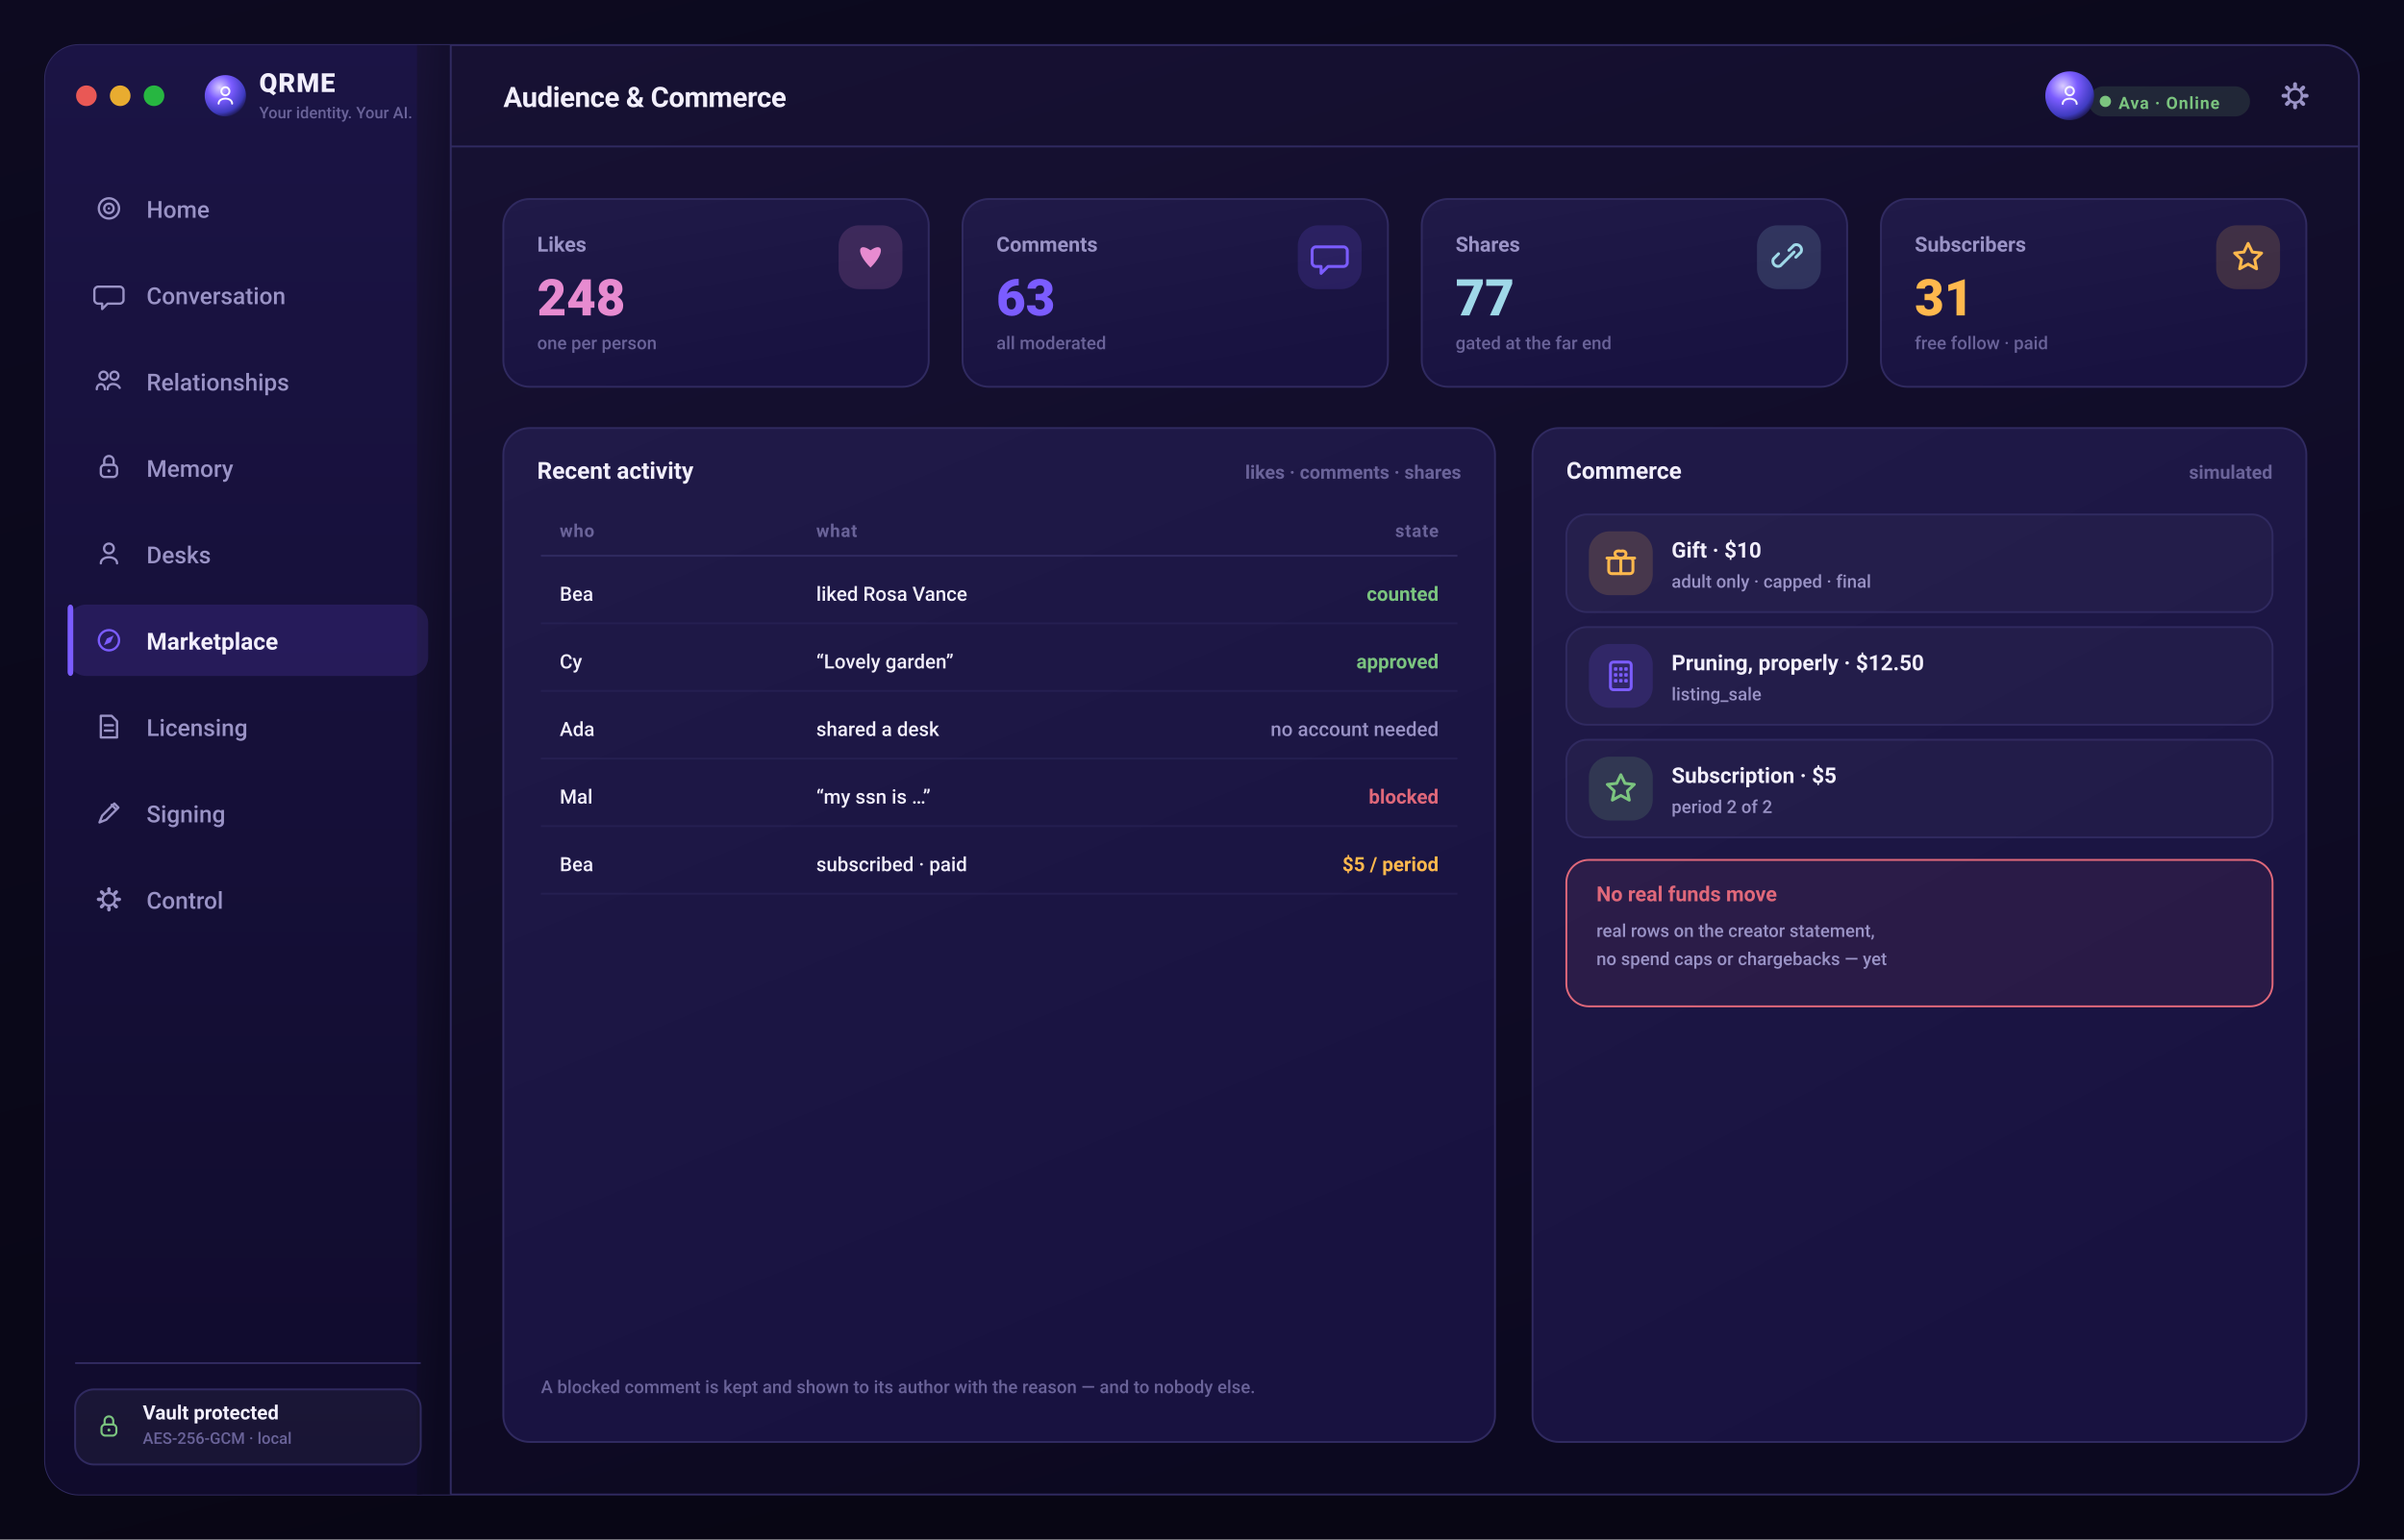
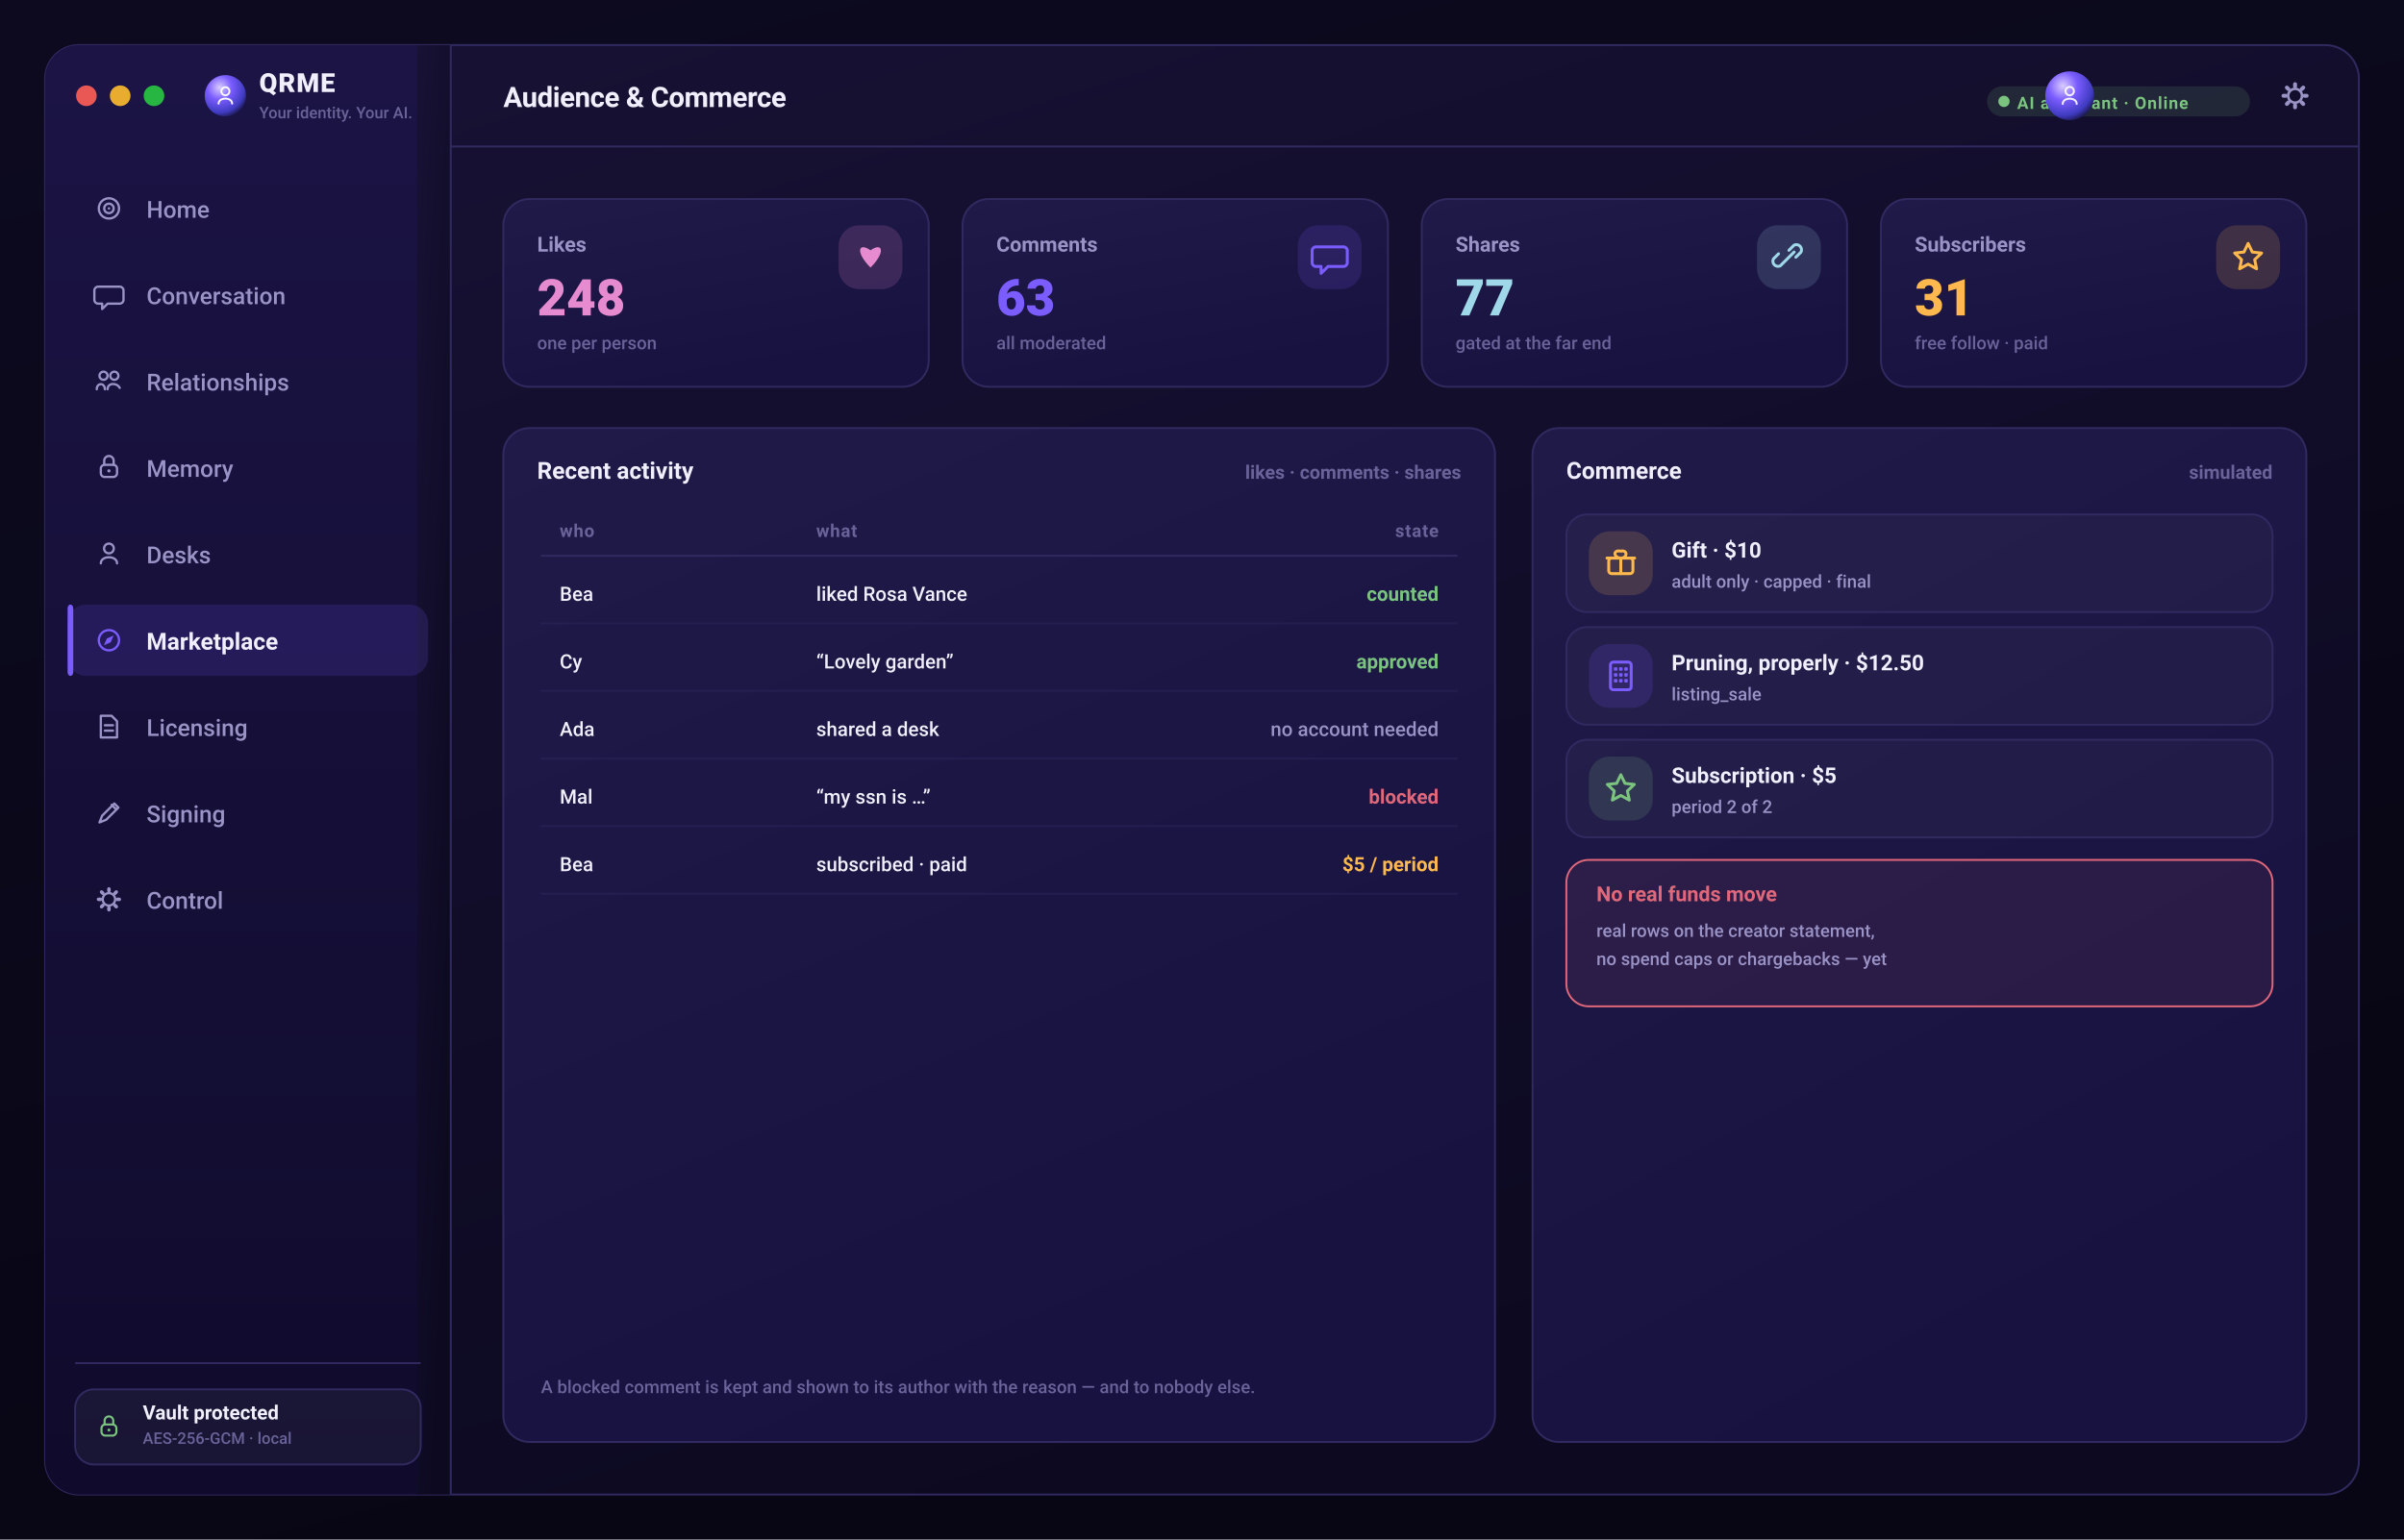
<svg xmlns="http://www.w3.org/2000/svg" width="1280" height="820" viewBox="0 0 1280 820" role="img" aria-label="QRME — Audience &amp; Commerce">
  <defs>
    <linearGradient id="gPage" x1="0" y1="0" x2="0.4" y2="1">
      <stop offset="0" stop-color="#0d0a20" />
      <stop offset="1" stop-color="#080614" />
    </linearGradient>
    <linearGradient id="gScr" x1="0" y1="0" x2="0.5" y2="1">
      <stop offset="0" stop-color="#181235" />
      <stop offset="1" stop-color="#0c0920" />
    </linearGradient>
    <linearGradient id="gSide" x1="0" y1="0" x2="0" y2="1">
      <stop offset="0" stop-color="#1b1445" />
      <stop offset="1" stop-color="#100b2c" />
    </linearGradient>
    <linearGradient id="gCard" x1="0" y1="0" x2="0.4" y2="1">
      <stop offset="0" stop-color="#201a48" />
      <stop offset="1" stop-color="#181240" />
    </linearGradient>
    <linearGradient id="gBrand" x1="0" y1="0" x2="1" y2="0">
      <stop offset="0" stop-color="#7b5cff" />
      <stop offset="1" stop-color="#9d7bff" />
    </linearGradient>
    <linearGradient id="gAmber" x1="0" y1="0" x2="1" y2="0">
      <stop offset="0" stop-color="#ffb84d" />
      <stop offset="1" stop-color="#ffd27a" />
    </linearGradient>
    <radialGradient id="orb" cx="36%" cy="30%" r="78%">
      <stop offset="0" stop-color="#d9ccff" />
      <stop offset="38%" stop-color="#7b5cff" />
      <stop offset="78%" stop-color="#3f3bc0" />
      <stop offset="100%" stop-color="#140f34" />
    </radialGradient>
  </defs>
  <rect x="0.0" y="0.0" width="1280.0" height="820.0" rx="0" fill="url(#gPage)" />
  <rect x="24" y="24" width="1232" height="772" rx="18" fill="url(#gScr)" stroke="#302a60" stroke-width="1" />
  <rect x="24.0" y="24.0" width="216.0" height="772.0" rx="18" fill="url(#gSide)" />
  <rect x="222.0" y="24.0" width="18.0" height="772.0" rx="0" fill="url(#gScr)" />
  <line x1="240" y1="24" x2="240" y2="796" stroke="#302a60" stroke-width="1" />
  <line x1="240" y1="78" x2="1256" y2="78" stroke="#302a60" stroke-width="1" />
  <circle cx="46" cy="51" r="5.5" fill="#ff5f57" opacity="0.9" />
  <circle cx="64" cy="51" r="5.5" fill="#febc2e" opacity="0.9" />
  <circle cx="82" cy="51" r="5.5" fill="#28c840" opacity="0.9" />
  <circle cx="120" cy="51" r="11" fill="url(#orb)" />
  <circle cx="120" cy="48.6" r="2.16" fill="none" stroke="rgba(255,255,255,0.95)" stroke-width="1.02" stroke-linecap="round" stroke-linejoin="round" />
  <path d="M116.4 55.2 c0 -3.6 7.2 -3.6 7.2 0" fill="none" stroke="rgba(255,255,255,0.95)" stroke-width="1.02" stroke-linecap="round" stroke-linejoin="round" />
  <text x="138.0" y="49.0" font-family="-apple-system,BlinkMacSystemFont,'SF Pro Display','SF Pro Text','Segoe UI',Roboto,system-ui,sans-serif" font-size="14" font-weight="800" fill="#f2effc" text-anchor="start" letter-spacing="0.5">QRME</text>
  <text x="138.0" y="63.0" font-family="-apple-system,BlinkMacSystemFont,'SF Pro Display','SF Pro Text','Segoe UI',Roboto,system-ui,sans-serif" font-size="8.5" font-weight="500" fill="#6a6399" text-anchor="start">Your identity. Your AI.</text>
  <text x="268.0" y="57.0" font-family="-apple-system,BlinkMacSystemFont,'SF Pro Display','SF Pro Text','Segoe UI',Roboto,system-ui,sans-serif" font-size="15" font-weight="700" fill="#f2effc" text-anchor="start" letter-spacing="-0.2">Audience &amp; Commerce</text>
  <rect x="1220.96" y="43.8" width="2.08" height="3.2" rx="1" transform="rotate(0 1222 51)" fill="#9a93c6" />
  <rect x="1220.96" y="43.8" width="2.08" height="3.2" rx="1" transform="rotate(45 1222 51)" fill="#9a93c6" />
  <rect x="1220.96" y="43.8" width="2.08" height="3.2" rx="1" transform="rotate(90 1222 51)" fill="#9a93c6" />
  <rect x="1220.96" y="43.8" width="2.08" height="3.2" rx="1" transform="rotate(135 1222 51)" fill="#9a93c6" />
  <rect x="1220.96" y="43.8" width="2.08" height="3.2" rx="1" transform="rotate(180 1222 51)" fill="#9a93c6" />
  <rect x="1220.96" y="43.8" width="2.08" height="3.2" rx="1" transform="rotate(225 1222 51)" fill="#9a93c6" />
  <rect x="1220.96" y="43.8" width="2.08" height="3.2" rx="1" transform="rotate(270 1222 51)" fill="#9a93c6" />
  <rect x="1220.96" y="43.8" width="2.08" height="3.2" rx="1" transform="rotate(315 1222 51)" fill="#9a93c6" />
  <circle cx="1222" cy="51" r="3.68" fill="none" stroke="#9a93c6" stroke-width="1.36" stroke-linecap="round" stroke-linejoin="round" />
-   <rect x="1112.0" y="46.0" width="86.0" height="16.0" rx="8" fill="rgba(123,196,127,0.14)" />
-   <circle cx="1121.0" cy="54" r="3" fill="#7bc47f" />
-   <text x="1128.0" y="58.0" font-family="-apple-system,BlinkMacSystemFont,'SF Pro Display','SF Pro Text','Segoe UI',Roboto,system-ui,sans-serif" font-size="9" font-weight="700" fill="#7bc47f" text-anchor="start" letter-spacing="0.5">Ava · Online</text>
+   <rect x="1058.0" y="46.0" width="140.0" height="16.0" rx="8" fill="rgba(123,196,127,0.14)" />
+   <circle cx="1067.0" cy="54" r="3" fill="#7bc47f" />
+   <text x="1074.0" y="58.0" font-family="-apple-system,BlinkMacSystemFont,'SF Pro Display','SF Pro Text','Segoe UI',Roboto,system-ui,sans-serif" font-size="9" font-weight="700" fill="#7bc47f" text-anchor="start" letter-spacing="0.5">AI assistant · Online</text>
  <circle cx="1102" cy="51" r="13" fill="url(#orb)" />
  <circle cx="1102" cy="48.52" r="2.232" fill="none" stroke="rgba(255,255,255,0.9)" stroke-width="1.05" stroke-linecap="round" stroke-linejoin="round" />
  <path d="M1098.28 55.34 c0 -3.72 7.44 -3.72 7.44 0" fill="none" stroke="rgba(255,255,255,0.9)" stroke-width="1.05" stroke-linecap="round" stroke-linejoin="round" />
  <circle cx="58" cy="111" r="5.4" fill="none" stroke="#9a93c6" stroke-width="1.22" stroke-linecap="round" stroke-linejoin="round" />
  <circle cx="58" cy="111" r="2.52" fill="none" stroke="#9a93c6" stroke-width="1.22" stroke-linecap="round" stroke-linejoin="round" />
  <circle cx="58" cy="111" r="0.648" fill="#9a93c6" />
  <text x="78.0" y="116.0" font-family="-apple-system,BlinkMacSystemFont,'SF Pro Display','SF Pro Text','Segoe UI',Roboto,system-ui,sans-serif" font-size="12.5" font-weight="500" fill="#9a93c6" text-anchor="start">Home</text>
  <path d="M52.24 152.68 h11.52 a2 2 0 0 1 2 2 v5.04 a2 2 0 0 1 -2 2 h-6.48 l-2.88 2.88 v-2.88 h-2.16 a2 2 0 0 1 -2 -2 v-5.04 a2 2 0 0 1 2 -2 Z" fill="none" stroke="#9a93c6" stroke-width="1.22" stroke-linecap="round" stroke-linejoin="round" />
  <text x="78.0" y="162.0" font-family="-apple-system,BlinkMacSystemFont,'SF Pro Display','SF Pro Text','Segoe UI',Roboto,system-ui,sans-serif" font-size="12.5" font-weight="500" fill="#9a93c6" text-anchor="start">Conversation</text>
  <circle cx="55.12" cy="200.12" r="2.16" fill="none" stroke="#9a93c6" stroke-width="1.22" stroke-linecap="round" stroke-linejoin="round" />
  <circle cx="60.88" cy="200.12" r="2.16" fill="none" stroke="#9a93c6" stroke-width="1.22" stroke-linecap="round" stroke-linejoin="round" />
  <path d="M51.52 207.32 c0 -3.6 4.32 -3.6 4.32 0 M57.28 207.32 c0 -3.6 5.04 -3.6 6.48 -0.72" fill="none" stroke="#9a93c6" stroke-width="1.22" stroke-linecap="round" stroke-linejoin="round" />
  <text x="78.0" y="208.0" font-family="-apple-system,BlinkMacSystemFont,'SF Pro Display','SF Pro Text','Segoe UI',Roboto,system-ui,sans-serif" font-size="12.5" font-weight="500" fill="#9a93c6" text-anchor="start">Relationships</text>
  <rect x="53.68" y="247.56" width="8.64" height="6.48" rx="2" fill="none" stroke="#9a93c6" stroke-width="1.22" stroke-linecap="round" stroke-linejoin="round" />
  <path d="M55.48 247.56 v-2.16 a2.52 2.52 0 0 1 5.04 0 v2.16" fill="none" stroke="#9a93c6" stroke-width="1.22" stroke-linecap="round" stroke-linejoin="round" />
  <circle cx="58" cy="250.8" r="0.864" fill="#9a93c6" />
  <text x="78.0" y="254.0" font-family="-apple-system,BlinkMacSystemFont,'SF Pro Display','SF Pro Text','Segoe UI',Roboto,system-ui,sans-serif" font-size="12.5" font-weight="500" fill="#9a93c6" text-anchor="start">Memory</text>
  <circle cx="58" cy="292.12" r="2.592" fill="none" stroke="#9a93c6" stroke-width="1.22" stroke-linecap="round" stroke-linejoin="round" />
  <path d="M53.68 300.04 c0 -4.32 8.64 -4.32 8.64 0" fill="none" stroke="#9a93c6" stroke-width="1.22" stroke-linecap="round" stroke-linejoin="round" />
  <text x="78.0" y="300.0" font-family="-apple-system,BlinkMacSystemFont,'SF Pro Display','SF Pro Text','Segoe UI',Roboto,system-ui,sans-serif" font-size="12.5" font-weight="500" fill="#9a93c6" text-anchor="start">Desks</text>
  <rect x="36.0" y="322.0" width="192.0" height="38.0" rx="10" fill="rgba(123,92,255,0.16)" />
  <rect x="36.0" y="322.0" width="3.0" height="38.0" rx="2" fill="#7b5cff" />
  <circle cx="58" cy="341" r="5.4" fill="none" stroke="#7b5cff" stroke-width="1.22" stroke-linecap="round" stroke-linejoin="round" />
  <path d="M60.52 338.48 l-1.584 3.6 -3.6 1.584 1.584 -3.6 Z" fill="#7b5cff" />
  <text x="78.0" y="346.0" font-family="-apple-system,BlinkMacSystemFont,'SF Pro Display','SF Pro Text','Segoe UI',Roboto,system-ui,sans-serif" font-size="12.5" font-weight="650" fill="#f2effc" text-anchor="start">Marketplace</text>
  <path d="M53.68 381.24 h5.76 l2.88 2.88 v8.64 h-8.64 Z" fill="none" stroke="#9a93c6" stroke-width="1.22" stroke-linecap="round" stroke-linejoin="round" />
  <path d="M55.84 386.28 h4.32 M55.84 389.16 h4.32" fill="none" stroke="#9a93c6" stroke-width="1.22" stroke-linecap="round" stroke-linejoin="round" />
  <text x="78.0" y="392.0" font-family="-apple-system,BlinkMacSystemFont,'SF Pro Display','SF Pro Text','Segoe UI',Roboto,system-ui,sans-serif" font-size="12.5" font-weight="500" fill="#9a93c6" text-anchor="start">Licensing</text>
  <path d="M52.96 438.04 l1.44 -3.6 6.48 -6.48 2.16 2.16 -6.48 6.48 -3.6 1.44 Z" fill="none" stroke="#9a93c6" stroke-width="1.22" stroke-linecap="round" stroke-linejoin="round" />
  <path d="M59.44 428.68 l2.16 2.16" fill="none" stroke="#9a93c6" stroke-width="1.22" stroke-linecap="round" stroke-linejoin="round" />
  <text x="78.0" y="438.0" font-family="-apple-system,BlinkMacSystemFont,'SF Pro Display','SF Pro Text','Segoe UI',Roboto,system-ui,sans-serif" font-size="12.5" font-weight="500" fill="#9a93c6" text-anchor="start">Signing</text>
  <rect x="57.064" y="472.52" width="1.872" height="2.88" rx="1" transform="rotate(0 58 479)" fill="#9a93c6" />
  <rect x="57.064" y="472.52" width="1.872" height="2.88" rx="1" transform="rotate(45 58 479)" fill="#9a93c6" />
  <rect x="57.064" y="472.52" width="1.872" height="2.88" rx="1" transform="rotate(90 58 479)" fill="#9a93c6" />
  <rect x="57.064" y="472.52" width="1.872" height="2.88" rx="1" transform="rotate(135 58 479)" fill="#9a93c6" />
  <rect x="57.064" y="472.52" width="1.872" height="2.88" rx="1" transform="rotate(180 58 479)" fill="#9a93c6" />
  <rect x="57.064" y="472.52" width="1.872" height="2.88" rx="1" transform="rotate(225 58 479)" fill="#9a93c6" />
  <rect x="57.064" y="472.52" width="1.872" height="2.88" rx="1" transform="rotate(270 58 479)" fill="#9a93c6" />
  <rect x="57.064" y="472.52" width="1.872" height="2.88" rx="1" transform="rotate(315 58 479)" fill="#9a93c6" />
  <circle cx="58" cy="479" r="3.312" fill="none" stroke="#9a93c6" stroke-width="1.22" stroke-linecap="round" stroke-linejoin="round" />
  <text x="78.0" y="484.0" font-family="-apple-system,BlinkMacSystemFont,'SF Pro Display','SF Pro Text','Segoe UI',Roboto,system-ui,sans-serif" font-size="12.5" font-weight="500" fill="#9a93c6" text-anchor="start">Control</text>
  <line x1="40" y1="726" x2="224" y2="726" stroke="#302a60" stroke-width="1" />
  <rect x="40.0" y="740.0" width="184.0" height="40.0" rx="10" fill="rgba(255,255,255,0.04)" stroke="#302a60" stroke-width="1" />
  <rect x="54.04" y="758.68" width="7.92" height="5.94" rx="2" fill="none" stroke="#7bc47f" stroke-width="1.12" stroke-linecap="round" stroke-linejoin="round" />
  <path d="M55.69 758.68 v-1.98 a2.31 2.31 0 0 1 4.62 0 v1.98" fill="none" stroke="#7bc47f" stroke-width="1.12" stroke-linecap="round" stroke-linejoin="round" />
  <circle cx="58" cy="761.65" r="0.792" fill="#7bc47f" />
  <text x="76.0" y="756.0" font-family="-apple-system,BlinkMacSystemFont,'SF Pro Display','SF Pro Text','Segoe UI',Roboto,system-ui,sans-serif" font-size="10.5" font-weight="650" fill="#f2effc" text-anchor="start">Vault protected</text>
  <text x="76.0" y="769.0" font-family="-apple-system,BlinkMacSystemFont,'SF Pro Display','SF Pro Text','Segoe UI',Roboto,system-ui,sans-serif" font-size="8.5" font-weight="500" fill="#6a6399" text-anchor="start">AES-256-GCM · local</text>
  <rect x="268.0" y="106.0" width="226.5" height="100.0" rx="14" fill="url(#gCard)" stroke="#302a60" stroke-width="1" />
  <text x="286.0" y="134.0" font-family="-apple-system,BlinkMacSystemFont,'SF Pro Display','SF Pro Text','Segoe UI',Roboto,system-ui,sans-serif" font-size="11" font-weight="600" fill="#9a93c6" text-anchor="start">Likes</text>
  <text x="286.0" y="168.0" font-family="-apple-system,BlinkMacSystemFont,'SF Pro Display','SF Pro Text','Segoe UI',Roboto,system-ui,sans-serif" font-size="27" font-weight="800" fill="#e78bd0" text-anchor="start">248</text>
  <text x="286.0" y="186.0" font-family="-apple-system,BlinkMacSystemFont,'SF Pro Display','SF Pro Text','Segoe UI',Roboto,system-ui,sans-serif" font-size="9.5" font-weight="500" fill="#6a6399" text-anchor="start">one per person</text>
  <rect x="446.5" y="120.0" width="34.0" height="34.0" rx="11" fill="rgba(231,139,208,0.16)" />
  <path d="M463.5 142.52 C455.22 134.24,457.06 128.72,463.5 133.32 C469.94 128.72,471.78 134.24,463.5 142.52 Z" fill="#e78bd0" />
  <rect x="512.5" y="106.0" width="226.5" height="100.0" rx="14" fill="url(#gCard)" stroke="#302a60" stroke-width="1" />
  <text x="530.5" y="134.0" font-family="-apple-system,BlinkMacSystemFont,'SF Pro Display','SF Pro Text','Segoe UI',Roboto,system-ui,sans-serif" font-size="11" font-weight="600" fill="#9a93c6" text-anchor="start">Comments</text>
  <text x="530.5" y="168.0" font-family="-apple-system,BlinkMacSystemFont,'SF Pro Display','SF Pro Text','Segoe UI',Roboto,system-ui,sans-serif" font-size="27" font-weight="800" fill="#7b5cff" text-anchor="start">63</text>
  <text x="530.5" y="186.0" font-family="-apple-system,BlinkMacSystemFont,'SF Pro Display','SF Pro Text','Segoe UI',Roboto,system-ui,sans-serif" font-size="9.5" font-weight="500" fill="#6a6399" text-anchor="start">all moderated</text>
  <rect x="691.0" y="120.0" width="34.0" height="34.0" rx="11" fill="rgba(123,92,255,0.16)" />
  <path d="M700.64 131.48 h14.72 a2 2 0 0 1 2 2 v6.44 a2 2 0 0 1 -2 2 h-8.28 l-3.68 3.68 v-3.68 h-2.76 a2 2 0 0 1 -2 -2 v-6.44 a2 2 0 0 1 2 -2 Z" fill="none" stroke="#7b5cff" stroke-width="1.56" stroke-linecap="round" stroke-linejoin="round" />
  <rect x="757.0" y="106.0" width="226.5" height="100.0" rx="14" fill="url(#gCard)" stroke="#302a60" stroke-width="1" />
  <text x="775.0" y="134.0" font-family="-apple-system,BlinkMacSystemFont,'SF Pro Display','SF Pro Text','Segoe UI',Roboto,system-ui,sans-serif" font-size="11" font-weight="600" fill="#9a93c6" text-anchor="start">Shares</text>
  <text x="775.0" y="168.0" font-family="-apple-system,BlinkMacSystemFont,'SF Pro Display','SF Pro Text','Segoe UI',Roboto,system-ui,sans-serif" font-size="27" font-weight="800" fill="#9fd8e8" text-anchor="start">77</text>
  <text x="775.0" y="186.0" font-family="-apple-system,BlinkMacSystemFont,'SF Pro Display','SF Pro Text','Segoe UI',Roboto,system-ui,sans-serif" font-size="9.5" font-weight="500" fill="#6a6399" text-anchor="start">gated at the far end</text>
  <rect x="935.5" y="120.0" width="34.0" height="34.0" rx="11" fill="rgba(159,216,232,0.16)" />
  <path d="M950.66 138.84 l-2.76 2.76 a2.76 2.76 0 0 1 -3.68 -3.68 l2.76 -2.76 m5.52 -1.84 l2.76 -2.76 a2.76 2.76 0 0 1 3.68 3.68 l-2.76 2.76 M949.74 139.76 l5.52 -5.52" fill="none" stroke="#9fd8e8" stroke-width="1.56" stroke-linecap="round" stroke-linejoin="round" />
  <rect x="1001.5" y="106.0" width="226.5" height="100.0" rx="14" fill="url(#gCard)" stroke="#302a60" stroke-width="1" />
  <text x="1019.5" y="134.0" font-family="-apple-system,BlinkMacSystemFont,'SF Pro Display','SF Pro Text','Segoe UI',Roboto,system-ui,sans-serif" font-size="11" font-weight="600" fill="#9a93c6" text-anchor="start">Subscribers</text>
  <text x="1019.5" y="168.0" font-family="-apple-system,BlinkMacSystemFont,'SF Pro Display','SF Pro Text','Segoe UI',Roboto,system-ui,sans-serif" font-size="27" font-weight="800" fill="#ffb84d" text-anchor="start">31</text>
  <text x="1019.5" y="186.0" font-family="-apple-system,BlinkMacSystemFont,'SF Pro Display','SF Pro Text','Segoe UI',Roboto,system-ui,sans-serif" font-size="9.5" font-weight="500" fill="#6a6399" text-anchor="start">free follow · paid</text>
  <rect x="1180.0" y="120.0" width="34.0" height="34.0" rx="11" fill="rgba(255,184,77,0.16)" />
  <path d="M1197.0 129.64 l2.208 4.6 4.968 0.552 -3.68 3.496 1.012 4.876 -4.508 -2.484 -4.508 2.484 1.012 -4.876 -3.68 -3.496 4.968 -0.552 Z" fill="none" stroke="#ffb84d" stroke-width="1.56" stroke-linecap="round" stroke-linejoin="round" />
  <rect x="268.0" y="228.0" width="528.0" height="540.0" rx="14" fill="url(#gCard)" stroke="#302a60" stroke-width="1" />
  <text x="286.0" y="255.0" font-family="-apple-system,BlinkMacSystemFont,'SF Pro Display','SF Pro Text','Segoe UI',Roboto,system-ui,sans-serif" font-size="12.5" font-weight="700" fill="#f2effc" text-anchor="start">Recent activity</text>
  <text x="778.0" y="255.0" font-family="-apple-system,BlinkMacSystemFont,'SF Pro Display','SF Pro Text','Segoe UI',Roboto,system-ui,sans-serif" font-size="10" font-weight="600" fill="#6a6399" text-anchor="end">likes · comments · shares</text>
  <text x="298.0" y="286.0" font-family="-apple-system,BlinkMacSystemFont,'SF Pro Display','SF Pro Text','Segoe UI',Roboto,system-ui,sans-serif" font-size="9.5" font-weight="700" fill="#6a6399" text-anchor="start" letter-spacing="0.4">who</text>
  <text x="434.6" y="286.0" font-family="-apple-system,BlinkMacSystemFont,'SF Pro Display','SF Pro Text','Segoe UI',Roboto,system-ui,sans-serif" font-size="9.5" font-weight="700" fill="#6a6399" text-anchor="start" letter-spacing="0.4">what</text>
  <text x="766.0" y="286.0" font-family="-apple-system,BlinkMacSystemFont,'SF Pro Display','SF Pro Text','Segoe UI',Roboto,system-ui,sans-serif" font-size="9.5" font-weight="700" fill="#6a6399" text-anchor="end" letter-spacing="0.4">state</text>
  <line x1="288" y1="296" x2="776.0" y2="296" stroke="#302a60" stroke-width="1" />
  <text x="298.0" y="320.0" font-family="-apple-system,BlinkMacSystemFont,'SF Pro Display','SF Pro Text','Segoe UI',Roboto,system-ui,sans-serif" font-size="10.5" font-weight="500" fill="#f2effc" text-anchor="start">Bea</text>
  <text x="434.6" y="320.0" font-family="-apple-system,BlinkMacSystemFont,'SF Pro Display','SF Pro Text','Segoe UI',Roboto,system-ui,sans-serif" font-size="10.5" font-weight="500" fill="#f2effc" text-anchor="start">liked Rosa Vance</text>
  <text x="766.0" y="320.0" font-family="-apple-system,BlinkMacSystemFont,'SF Pro Display','SF Pro Text','Segoe UI',Roboto,system-ui,sans-serif" font-size="10.5" font-weight="600" fill="#7bc47f" text-anchor="end">counted</text>
  <line x1="288" y1="332" x2="776.0" y2="332" stroke="rgba(48,42,96,0.45)" stroke-width="1" />
  <text x="298.0" y="356.0" font-family="-apple-system,BlinkMacSystemFont,'SF Pro Display','SF Pro Text','Segoe UI',Roboto,system-ui,sans-serif" font-size="10.5" font-weight="500" fill="#f2effc" text-anchor="start">Cy</text>
  <text x="434.6" y="356.0" font-family="-apple-system,BlinkMacSystemFont,'SF Pro Display','SF Pro Text','Segoe UI',Roboto,system-ui,sans-serif" font-size="10.5" font-weight="500" fill="#f2effc" text-anchor="start">“Lovely garden”</text>
  <text x="766.0" y="356.0" font-family="-apple-system,BlinkMacSystemFont,'SF Pro Display','SF Pro Text','Segoe UI',Roboto,system-ui,sans-serif" font-size="10.5" font-weight="600" fill="#7bc47f" text-anchor="end">approved</text>
  <line x1="288" y1="368" x2="776.0" y2="368" stroke="rgba(48,42,96,0.45)" stroke-width="1" />
  <text x="298.0" y="392.0" font-family="-apple-system,BlinkMacSystemFont,'SF Pro Display','SF Pro Text','Segoe UI',Roboto,system-ui,sans-serif" font-size="10.5" font-weight="500" fill="#f2effc" text-anchor="start">Ada</text>
  <text x="434.6" y="392.0" font-family="-apple-system,BlinkMacSystemFont,'SF Pro Display','SF Pro Text','Segoe UI',Roboto,system-ui,sans-serif" font-size="10.5" font-weight="500" fill="#f2effc" text-anchor="start">shared a desk</text>
  <text x="766.0" y="392.0" font-family="-apple-system,BlinkMacSystemFont,'SF Pro Display','SF Pro Text','Segoe UI',Roboto,system-ui,sans-serif" font-size="10.5" font-weight="500" fill="#9a93c6" text-anchor="end">no account needed</text>
  <line x1="288" y1="404" x2="776.0" y2="404" stroke="rgba(48,42,96,0.45)" stroke-width="1" />
  <text x="298.0" y="428.0" font-family="-apple-system,BlinkMacSystemFont,'SF Pro Display','SF Pro Text','Segoe UI',Roboto,system-ui,sans-serif" font-size="10.5" font-weight="500" fill="#f2effc" text-anchor="start">Mal</text>
  <text x="434.6" y="428.0" font-family="-apple-system,BlinkMacSystemFont,'SF Pro Display','SF Pro Text','Segoe UI',Roboto,system-ui,sans-serif" font-size="10.5" font-weight="500" fill="#f2effc" text-anchor="start">“my ssn is …”</text>
  <text x="766.0" y="428.0" font-family="-apple-system,BlinkMacSystemFont,'SF Pro Display','SF Pro Text','Segoe UI',Roboto,system-ui,sans-serif" font-size="10.5" font-weight="700" fill="#e0687a" text-anchor="end">blocked</text>
  <line x1="288" y1="440" x2="776.0" y2="440" stroke="rgba(48,42,96,0.45)" stroke-width="1" />
  <text x="298.0" y="464.0" font-family="-apple-system,BlinkMacSystemFont,'SF Pro Display','SF Pro Text','Segoe UI',Roboto,system-ui,sans-serif" font-size="10.5" font-weight="500" fill="#f2effc" text-anchor="start">Bea</text>
  <text x="434.6" y="464.0" font-family="-apple-system,BlinkMacSystemFont,'SF Pro Display','SF Pro Text','Segoe UI',Roboto,system-ui,sans-serif" font-size="10.5" font-weight="500" fill="#f2effc" text-anchor="start">subscribed · paid</text>
  <text x="766.0" y="464.0" font-family="-apple-system,BlinkMacSystemFont,'SF Pro Display','SF Pro Text','Segoe UI',Roboto,system-ui,sans-serif" font-size="10.5" font-weight="700" fill="#ffb84d" text-anchor="end">$5 / period</text>
  <line x1="288" y1="476" x2="776.0" y2="476" stroke="rgba(48,42,96,0.45)" stroke-width="1" />
  <text x="288.0" y="742.0" font-family="-apple-system,BlinkMacSystemFont,'SF Pro Display','SF Pro Text','Segoe UI',Roboto,system-ui,sans-serif" font-size="9.5" font-weight="500" fill="#6a6399" text-anchor="start">A blocked comment is kept and shown to its author with the reason — and to nobody else.</text>
  <rect x="816.0" y="228.0" width="412.0" height="540.0" rx="14" fill="url(#gCard)" stroke="#302a60" stroke-width="1" />
  <text x="834.0" y="255.0" font-family="-apple-system,BlinkMacSystemFont,'SF Pro Display','SF Pro Text','Segoe UI',Roboto,system-ui,sans-serif" font-size="12.5" font-weight="700" fill="#f2effc" text-anchor="start">Commerce</text>
  <text x="1210.0" y="255.0" font-family="-apple-system,BlinkMacSystemFont,'SF Pro Display','SF Pro Text','Segoe UI',Roboto,system-ui,sans-serif" font-size="10" font-weight="600" fill="#6a6399" text-anchor="end">simulated</text>
  <rect x="834.0" y="274.0" width="376.0" height="52.0" rx="11" fill="rgba(255,255,255,0.03)" stroke="#302a60" stroke-width="1" />
  <rect x="846.0" y="283.0" width="34.0" height="34.0" rx="11" fill="rgba(255,184,77,0.16)" />
  <rect x="856.56" y="297.24" width="12.88" height="8.28" rx="1.5" fill="none" stroke="#ffb84d" stroke-width="1.56" stroke-linecap="round" stroke-linejoin="round" />
  <path d="M855.64 297.24 h14.72 M863.0 297.24 v8.28 M863.0 297.24 c-3.68 0 -4.6 -4.6 0 -3.68 c3.68 -0.92 3.68 3.68 0 3.68" fill="none" stroke="#ffb84d" stroke-width="1.56" stroke-linecap="round" stroke-linejoin="round" />
  <text x="890.0" y="297.0" font-family="-apple-system,BlinkMacSystemFont,'SF Pro Display','SF Pro Text','Segoe UI',Roboto,system-ui,sans-serif" font-size="11.5" font-weight="650" fill="#f2effc" text-anchor="start">Gift · $10</text>
  <text x="890.0" y="313.0" font-family="-apple-system,BlinkMacSystemFont,'SF Pro Display','SF Pro Text','Segoe UI',Roboto,system-ui,sans-serif" font-size="9.5" font-weight="500" fill="#9a93c6" text-anchor="start">adult only · capped · final</text>
  <rect x="834.0" y="334.0" width="376.0" height="52.0" rx="11" fill="rgba(255,255,255,0.03)" stroke="#302a60" stroke-width="1" />
  <rect x="846.0" y="343.0" width="34.0" height="34.0" rx="11" fill="rgba(123,92,255,0.16)" />
  <rect x="857.48" y="352.64" width="11.04" height="14.72" rx="1.5" fill="none" stroke="#7b5cff" stroke-width="1.56" stroke-linecap="round" stroke-linejoin="round" />
  <rect x="859.32" y="355.4" width="1.84" height="1.84" rx="0.4" fill="#7b5cff" />
  <rect x="862.08" y="355.4" width="1.84" height="1.84" rx="0.4" fill="#7b5cff" />
  <rect x="864.84" y="355.4" width="1.84" height="1.84" rx="0.4" fill="#7b5cff" />
  <rect x="859.32" y="358.528" width="1.84" height="1.84" rx="0.4" fill="#7b5cff" />
  <rect x="862.08" y="358.528" width="1.84" height="1.84" rx="0.4" fill="#7b5cff" />
  <rect x="864.84" y="358.528" width="1.84" height="1.84" rx="0.4" fill="#7b5cff" />
  <rect x="859.32" y="361.656" width="1.84" height="1.84" rx="0.4" fill="#7b5cff" />
  <rect x="862.08" y="361.656" width="1.84" height="1.84" rx="0.4" fill="#7b5cff" />
  <rect x="864.84" y="361.656" width="1.84" height="1.84" rx="0.4" fill="#7b5cff" />
  <text x="890.0" y="357.0" font-family="-apple-system,BlinkMacSystemFont,'SF Pro Display','SF Pro Text','Segoe UI',Roboto,system-ui,sans-serif" font-size="11.5" font-weight="650" fill="#f2effc" text-anchor="start">Pruning, properly · $12.50</text>
  <text x="890.0" y="373.0" font-family="-apple-system,BlinkMacSystemFont,'SF Pro Display','SF Pro Text','Segoe UI',Roboto,system-ui,sans-serif" font-size="9.5" font-weight="500" fill="#9a93c6" text-anchor="start">listing_sale</text>
  <rect x="834.0" y="394.0" width="376.0" height="52.0" rx="11" fill="rgba(255,255,255,0.03)" stroke="#302a60" stroke-width="1" />
  <rect x="846.0" y="403.0" width="34.0" height="34.0" rx="11" fill="rgba(123,196,127,0.16)" />
  <path d="M863.0 412.64 l2.208 4.6 4.968 0.552 -3.68 3.496 1.012 4.876 -4.508 -2.484 -4.508 2.484 1.012 -4.876 -3.68 -3.496 4.968 -0.552 Z" fill="none" stroke="#7bc47f" stroke-width="1.56" stroke-linecap="round" stroke-linejoin="round" />
  <text x="890.0" y="417.0" font-family="-apple-system,BlinkMacSystemFont,'SF Pro Display','SF Pro Text','Segoe UI',Roboto,system-ui,sans-serif" font-size="11.5" font-weight="650" fill="#f2effc" text-anchor="start">Subscription · $5</text>
  <text x="890.0" y="433.0" font-family="-apple-system,BlinkMacSystemFont,'SF Pro Display','SF Pro Text','Segoe UI',Roboto,system-ui,sans-serif" font-size="9.5" font-weight="500" fill="#9a93c6" text-anchor="start">period 2 of 2</text>
  <rect x="834.0" y="458.0" width="376.0" height="78.0" rx="12" fill="rgba(224,104,122,0.08)" stroke="#e0687a" stroke-width="1" />
  <text x="850.0" y="480.0" font-family="-apple-system,BlinkMacSystemFont,'SF Pro Display','SF Pro Text','Segoe UI',Roboto,system-ui,sans-serif" font-size="11" font-weight="700" fill="#e0687a" text-anchor="start">No real funds move</text>
  <text x="850.0" y="499.0" font-family="-apple-system,BlinkMacSystemFont,'SF Pro Display','SF Pro Text','Segoe UI',Roboto,system-ui,sans-serif" font-size="9.5" font-weight="500" fill="#9a93c6" text-anchor="start">real rows on the creator statement,</text>
  <text x="850.0" y="514.0" font-family="-apple-system,BlinkMacSystemFont,'SF Pro Display','SF Pro Text','Segoe UI',Roboto,system-ui,sans-serif" font-size="9.5" font-weight="500" fill="#9a93c6" text-anchor="start">no spend caps or chargebacks — yet</text>
</svg>
